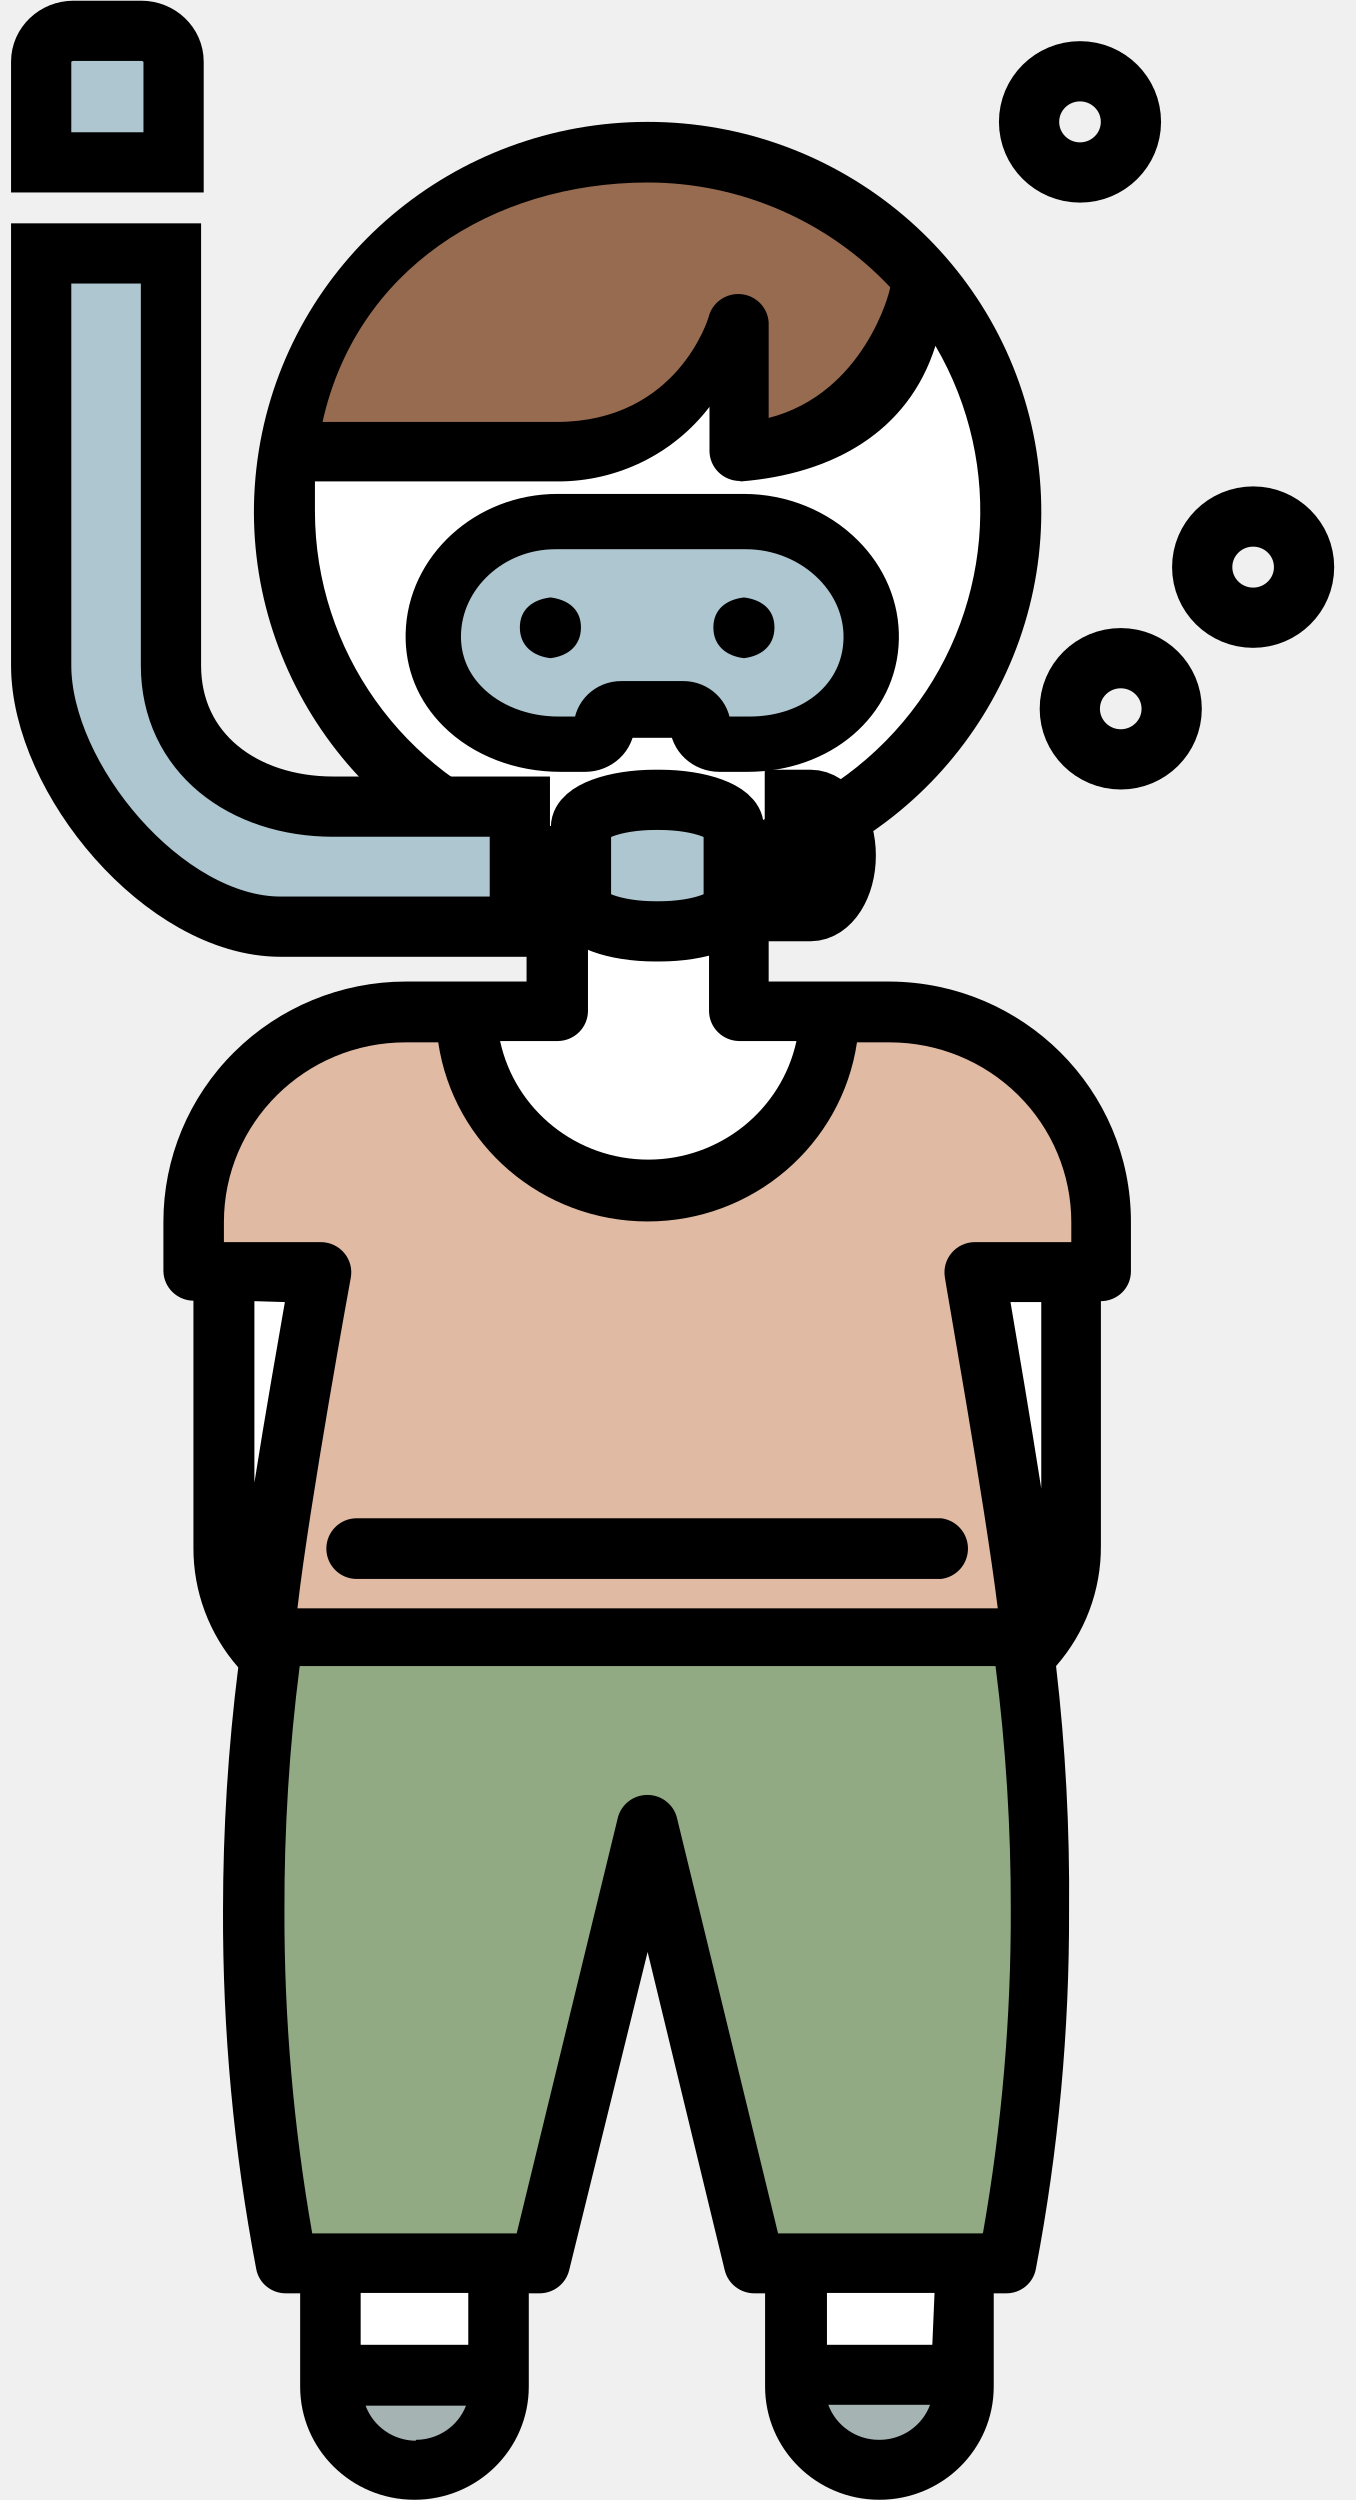
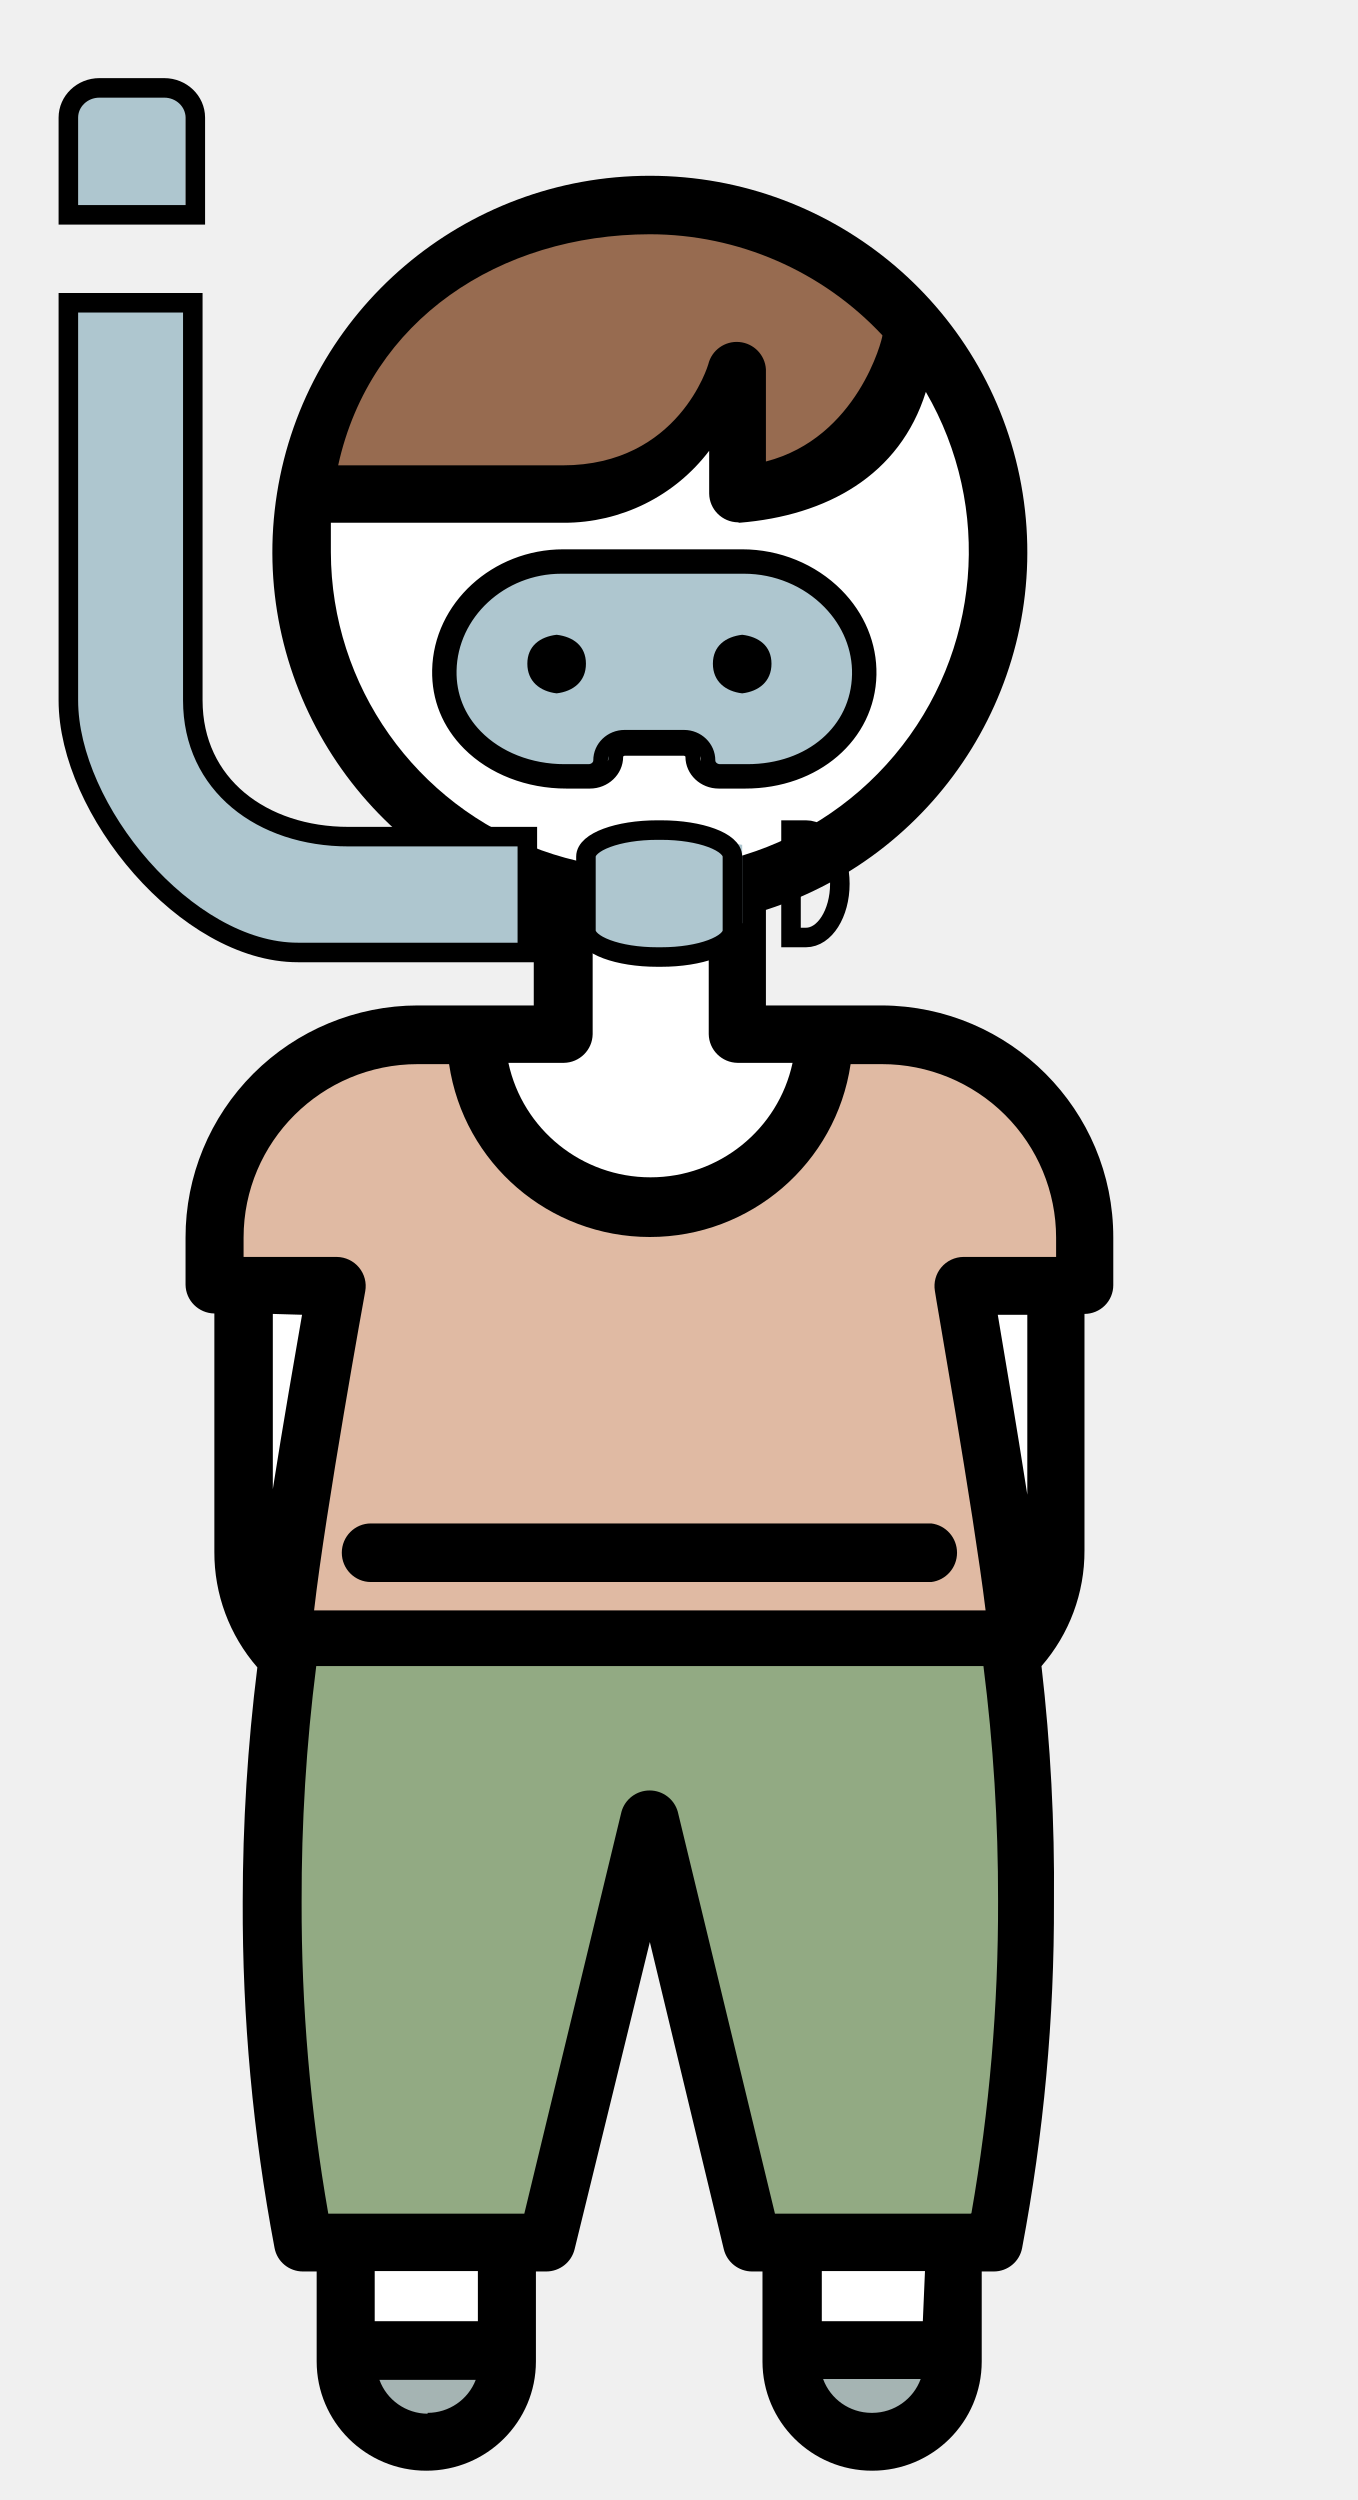
- <svg xmlns="http://www.w3.org/2000/svg" viewBox="0 0 45 83" version="1.1">
-   <g id="App" stroke="none" stroke-width="1" fill="none" fill-rule="evenodd">
-     <g id="Room-Rekruting-Copy" transform="translate(-293, -212)">
-       <g id="Icon/Avatar/Franco" transform="translate(292, 210)">
-         <g id="Franco" transform="translate(2.366906, 3.023438)">
-           <g id="Group" transform="translate(-0.000027, 0)">
-             <polygon id="Path-62" fill="#AEC6CF" points="2.367 0 1.099 0.425 0.676 1.395 0.676 4.363 4.058 4.367 4.058 0.425" />
-             <polygon id="Path-33" fill="#FFFFFF" points="6.273 41.473 6.707 51.242 9.468 41.473" />
-             <polygon id="Path-33" fill="#FFFFFF" transform="translate(32.55391, 46.35721) scale(-1, 1) translate(-32.55391, -46.35721) " points="30.957 41.473 31.39 51.242 34.151 41.473" />
-             <polygon id="Path-16" fill="#A5B4B3" points="9.806 78.273 10.839 80.646 13.276 80.646 14.63 78.273" />
-             <polygon id="Path-16" fill="#A5B4B3" points="25.36 78.273 26.393 80.646 28.83 80.646 30.184 78.273" />
-             <polygon id="Path-15" fill="#FFFFFF" points="10.144 74.242 10.144 77.437 14.968 77.437 14.968 74.242" />
-             <polygon id="Path-15" fill="#FFFFFF" points="25.698 74.242 25.698 77.437 30.522 77.437 30.522 74.242" />
-             <polygon id="Path-32" fill="#92AA83" points="7.585 53.349 7.158 64.408 8.076 74.098 16.331 74.098 20.119 60.412 24.131 74.098 31.945 74.098 33.434 63.708 32.689 53.349" />
-             <polygon id="Path-31" fill="#E0BAA3" points="14.106 32.61 9.468 32.858 5.637 36.708 5.293 40.984 9.089 40.984 7.856 48.972 7.585 53.349 32.689 53.349 30.981 41.179 35.043 40.984 34.793 37.174 32.689 34.348 29.793 32.61 26.137 32.61 25.076 35.776 22.95 38.229 19.295 38.474 15.481 36.708" />
-             <polygon id="Path-14" fill="#FFFFFF" points="8.453 14.395 8.663 18.827 10.866 23.776 17.088 27.077 17.088 32.359 14.294 32.359 15.418 36.216 19.295 38.474 23.037 37.71 26.115 35.069 26.325 32.359 23.512 32.359 23.512 27.46 27.864 25.027 31.816 20.003 32.305 15.09 31.081 9.843 29.808 8.398 27.864 12.032 23.512 14.395 23.512 9.634 21.073 12.915 17.088 14.673" />
-             <polygon id="Path-30" fill="#976B50" points="19.816 3.879 14.576 5.258 9.089 10.821 8.081 14.827 17.921 14.56 20.891 13.068 22.907 10.192 23.331 14.56 26.222 13.656 29.626 8.552 24.345 4.635" />
-             <path d="M29.878,51.398 L10.475,51.398 C9.919,51.398 9.468,50.947 9.468,50.391 C9.468,49.834 9.919,49.383 10.475,49.383 L29.878,49.383 C30.387,49.445 30.77,49.877 30.77,50.391 C30.77,50.904 30.387,51.336 29.878,51.398 L29.878,51.398 Z" id="Path" fill="#000000" fill-rule="nonzero" />
-             <path d="M24.153,31.564 L24.153,28.277 C30.273,26.318 34.045,20.241 33.044,13.949 C32.042,7.658 26.566,3.023 20.134,3.023 C13.701,3.023 8.225,7.658 7.224,13.949 C6.222,20.241 9.994,26.318 16.115,28.277 L16.115,31.564 L12.096,31.564 C9.96,31.567 7.913,32.411 6.406,33.909 C4.898,35.407 4.054,37.437 4.058,39.552 L4.058,41.173 C4.066,41.715 4.507,42.153 5.055,42.16 L5.055,50.355 C5.048,51.816 5.577,53.23 6.543,54.334 C6.207,57.009 6.038,59.701 6.037,62.396 C6.023,66.391 6.391,70.379 7.139,74.305 C7.225,74.775 7.639,75.116 8.121,75.115 L8.598,75.115 L8.598,78.21 C8.598,80.286 10.297,81.969 12.393,81.969 C14.49,81.969 16.189,80.286 16.189,78.21 L16.189,75.115 L16.546,75.115 C17.013,75.115 17.419,74.798 17.529,74.349 L20.134,63.782 L22.694,74.349 C22.804,74.798 23.21,75.115 23.676,75.115 L24.034,75.115 L24.034,78.21 C24.034,80.286 25.733,81.969 27.829,81.969 C29.926,81.969 31.625,80.286 31.625,78.21 L31.625,75.115 L32.042,75.115 C32.524,75.116 32.938,74.775 33.024,74.305 C33.772,70.379 34.14,66.391 34.126,62.396 C34.151,59.688 34.007,56.981 33.694,54.29 C34.661,53.186 35.19,51.772 35.183,50.311 L35.183,42.175 C35.447,42.175 35.701,42.071 35.888,41.886 C36.075,41.701 36.18,41.45 36.18,41.188 L36.18,39.552 C36.188,35.16 32.607,31.588 28.172,31.564 L24.153,31.564 Z M20.134,5.035 C23.189,5.038 26.106,6.298 28.187,8.513 C28.187,8.645 27.323,12.041 24.153,12.852 L24.153,9.683 C24.124,9.187 23.732,8.786 23.232,8.742 C22.733,8.698 22.275,9.023 22.158,9.506 C22.158,9.506 21.146,12.985 17.112,12.985 L9.342,12.985 C10.452,7.96 14.939,5.047 20.134,5.035 Z M9.089,15.299 C9.089,15.181 9.089,15.077 9.089,14.96 L17.157,14.96 C19.133,14.962 20.996,14.045 22.188,12.484 L22.188,13.957 C22.196,14.499 22.638,14.937 23.185,14.945 L23.232,14.96 C26.261,14.716 28.788,13.331 29.69,10.458 C32.017,14.435 31.585,19.428 28.608,22.954 C25.631,26.481 20.745,27.788 16.38,26.226 C12.015,24.664 9.101,20.566 9.089,15.97 L9.089,15.299 Z M16.963,33.539 L17.157,33.539 C17.704,33.531 18.146,33.093 18.154,32.551 L18.154,28.734 C19.484,28.959 20.843,28.959 22.173,28.734 L22.173,32.551 C22.181,33.093 22.623,33.531 23.17,33.539 L25.076,33.539 C24.578,35.835 22.528,37.476 20.156,37.476 C17.783,37.476 15.733,35.835 15.236,33.539 L16.963,33.539 Z M6.067,39.552 C6.067,36.255 8.766,33.583 12.096,33.583 L13.182,33.583 C13.688,36.998 16.647,39.529 20.134,39.529 C23.62,39.529 26.579,36.998 27.085,33.583 L28.172,33.583 C29.77,33.583 31.304,34.212 32.434,35.331 C33.565,36.45 34.2,37.969 34.2,39.552 L34.2,40.215 L30.985,40.215 C30.691,40.22 30.413,40.351 30.225,40.575 C30.036,40.798 29.955,41.092 30.002,41.379 C30.002,41.468 31.327,48.866 31.759,52.374 L8.508,52.374 C8.91,48.881 10.265,41.468 10.28,41.394 C10.332,41.104 10.253,40.806 10.064,40.579 C9.875,40.352 9.594,40.219 9.297,40.215 L6.067,40.215 L6.067,39.552 Z M32.176,42.205 L33.203,42.205 L33.203,48.395 C32.831,46.022 32.414,43.575 32.176,42.175 L32.176,42.205 Z M8.091,42.205 C7.853,43.575 7.437,45.933 7.079,48.203 L7.079,42.175 L8.091,42.205 Z M12.438,80.009 C11.691,80.004 11.026,79.539 10.771,78.844 L14.105,78.844 C13.84,79.528 13.177,79.979 12.438,79.979 L12.438,80.009 Z M14.18,76.825 L10.607,76.825 L10.607,75.101 L14.18,75.101 L14.18,76.825 Z M27.799,79.979 C27.053,79.974 26.388,79.51 26.132,78.815 L29.511,78.815 C29.256,79.51 28.591,79.974 27.844,79.979 L27.799,79.979 Z M29.586,76.825 L26.088,76.825 L26.088,75.101 L29.66,75.101 L29.586,76.825 Z M31.238,73.126 L24.465,73.126 L21.101,59.301 C20.979,58.868 20.58,58.568 20.126,58.568 C19.672,58.568 19.273,58.868 19.151,59.301 L15.787,73.126 L8.999,73.126 C8.377,69.588 8.068,66.002 8.076,62.411 C8.069,59.696 8.239,56.984 8.583,54.29 L31.685,54.29 C32.027,56.969 32.196,59.667 32.191,62.367 C32.201,65.968 31.892,69.563 31.268,73.111 L31.238,73.126 Z" id="Shape" fill="#000000" fill-rule="nonzero" />
-             <polygon id="Path-64" fill="#AEC6CF" points="20.029 16.125 15.753 16.461 13.187 18.566 13.187 21.899 16.608 23.852 18.148 23.516 19.18 22.722 21.449 22.722 23.279 23.852 26.286 23.012 27.727 20.445 26.7 17.748 23.851 16.125" />
-             <polygon id="Path-65" fill="#AEC6CF" points="2.71282599e-05 7.391 2.712826e-05 22.382 2.367 26.878 6.975 29.898 15.892 29.742 15.892 25.757 8.453 25.841 5.293 23.852 4.396 21.993 4.309 7.391" />
-             <path d="M17.242,23.852 L18.059,23.852 C18.553,23.852 18.956,23.473 18.956,23.007 C18.956,22.85 19.101,22.722 19.279,22.722 L21.296,22.722 C21.475,22.722 21.619,22.85 21.619,23.007 C21.619,23.473 22.022,23.852 22.517,23.852 L23.439,23.852 C25.841,23.852 27.684,22.275 27.726,20.184 C27.746,19.176 27.341,18.204 26.583,17.447 C25.743,16.607 24.558,16.125 23.333,16.125 L17.136,16.125 C14.816,16.125 12.893,17.877 12.85,20.032 C12.83,20.988 13.186,21.859 13.879,22.552 C14.705,23.378 15.931,23.852 17.242,23.852 Z M17.068,16.461 L23.399,16.461 C24.517,16.461 25.598,16.909 26.363,17.689 C27.042,18.382 27.406,19.267 27.388,20.182 C27.35,22.114 25.718,23.516 23.507,23.516 L22.565,23.516 C22.334,23.516 22.147,23.345 22.147,23.134 C22.147,22.695 21.775,22.338 21.318,22.338 L19.257,22.338 C18.8,22.338 18.429,22.695 18.429,23.134 C18.429,23.345 18.241,23.516 18.01,23.516 L17.177,23.516 C15.97,23.516 14.848,23.076 14.097,22.31 C13.485,21.687 13.171,20.903 13.188,20.043 C13.227,18.068 14.968,16.461 17.068,16.461 Z" id="Shape" stroke="#000000" stroke-width="1.5" fill-rule="nonzero" />
-             <polygon id="Path-66" fill="#AEC6CF" points="20.119 25.531 17.921 26.039 17.921 29.551 21.172 29.898 23.331 28.734 23.331 26.039" />
-             <g id="noun_snorkeling_1782167" transform="translate(0.000027, 0)" fill-rule="nonzero" stroke="#000000" stroke-width="2">
-               <path d="M26.712,27.379 C26.712,28.398 26.185,29.227 25.538,29.227 L25.022,29.227 L25.022,25.531 L25.538,25.531 C26.185,25.531 26.712,26.36 26.712,27.379 Z M17.921,26.443 C17.921,25.94 19.029,25.531 20.392,25.531 L20.522,25.531 C21.884,25.531 22.993,25.94 22.993,26.443 L22.993,28.986 C22.993,29.489 21.884,29.898 20.522,29.898 L20.392,29.898 C19.029,29.898 17.921,29.489 17.921,28.986 L17.921,26.443 Z M9.698,25.757 L15.892,25.757 L15.892,29.742 L7.946,29.742 C4.09,29.742 0,24.825 0,21.066 L0,7.391 L4.309,7.391 L4.309,21.066 C4.309,23.976 6.709,25.757 9.698,25.757 Z M0,1.023 C0,0.459 0.482,0 1.075,0 L3.321,0 C3.914,0 4.396,0.459 4.396,1.023 L4.396,4.367 L0,4.367 L0,1.023 Z" id="Shape" />
-             </g>
-             <path d="M17.921,19.808 C17.921,19.199 17.484,18.881 16.907,18.812 C16.329,18.881 15.892,19.199 15.892,19.808 C15.892,20.418 16.329,20.76 16.907,20.828 C17.484,20.76 17.921,20.418 17.921,19.808 Z" id="Path" fill="#000000" fill-rule="nonzero" />
-             <path d="M24.345,19.808 C24.345,19.199 23.909,18.881 23.331,18.812 C22.753,18.881 22.317,19.199 22.317,19.808 C22.317,20.418 22.753,20.76 23.331,20.828 C23.909,20.76 24.345,20.418 24.345,19.808 Z" id="Path" fill="#000000" fill-rule="nonzero" />
-             <ellipse id="Oval" stroke="#000000" stroke-width="2" cx="35.842" cy="22.508" rx="1.691" ry="1.68" />
-             <ellipse id="Oval-Copy" stroke="#000000" stroke-width="2" cx="40.237" cy="17.805" rx="1.691" ry="1.68" />
-             <ellipse id="Oval-Copy-2" stroke="#000000" stroke-width="2" cx="34.489" cy="3.023" rx="1.691" ry="1.68" />
-           </g>
-           <g id="Reto" transform="translate(4.057554, 3.023438)" />
-           <g id="noun_boy_1080129" transform="translate(4.057554, 3.023438)" />
+ <svg xmlns="http://www.w3.org/2000/svg" viewBox="0 0 139 256" version="1.1">
+   <g id="Icon/Avatar/Franco" stroke="none" stroke-width="1" fill="none" fill-rule="evenodd">
+     <g id="Franco" transform="translate(7, 9)">
+       <g id="Group" transform="translate(-0.00008, 0)">
+         <polygon id="Path-62" fill="#AEC6CF" points="6 0 1.5 1.264 8.02303858e-05 4.154 8.02303858e-05 12.987 12 13 12 1.264" />
+         <polygon id="Path-33" fill="#FFFFFF" points="18.553 123.453 19.835 152.534 28 123.453" />
+         <polygon id="Path-33" fill="#FFFFFF" transform="translate(96.27644, 137.9935) scale(-1, 1) translate(-96.27644, -137.9935) " points="91.553 123.453 92.835 152.534 101 123.453" />
+         <polygon id="Path-16" fill="#A5B4B3" points="29 233 32.057 240.062 39.262 240.062 43.267 233" />
+         <polygon id="Path-16" fill="#A5B4B3" points="75 233 78.057 240.062 85.262 240.062 89.267 233" />
+         <polygon id="Path-15" fill="#FFFFFF" points="30 221 30 230.511 44.267 230.511 44.267 221" />
+         <polygon id="Path-15" fill="#FFFFFF" points="76 221 76 230.511 90.267 230.511 90.267 221" />
+         <polygon id="Path-32" fill="#92AA83" points="22.433 158.807 21.169 191.727 23.886 220.571 48.299 220.571 59.5 179.83 71.366 220.571 94.476 220.571 98.878 189.642 96.677 158.807" />
+         <polygon id="Path-31" fill="#E0BAA3" points="41.717 97.07 28 97.81 16.671 109.27 15.655 122 26.88 122 23.233 145.776 22.433 158.807 96.677 158.807 91.624 122.578 103.639 122 102.899 110.656 96.677 102.246 88.112 97.07 77.299 97.07 74.159 106.497 67.872 113.798 57.064 114.528 45.784 109.27" />
+         <polygon id="Path-14" fill="#FFFFFF" points="25 42.849 25.621 56.044 32.137 70.776 50.537 80.602 50.537 96.324 42.273 96.324 45.598 107.805 57.064 114.528 68.132 112.253 77.234 104.392 77.855 96.324 69.537 96.324 69.537 81.74 82.406 74.5 94.094 59.544 95.542 44.918 91.922 29.299 88.155 25 82.406 35.815 69.537 42.849 69.537 28.679 62.322 38.445 50.537 43.679" />
+         <polygon id="Path-30" fill="#976B50" points="58.606 11.546 43.107 15.653 26.88 32.212 23.898 44.135 53 43.34 61.785 38.902 67.747 30.34 69 43.34 77.55 40.652 87.618 25.456 72 13.798" />
+         <path d="M88.362,153 L30.98,153 C29.334,153 28,151.657 28,150 C28,148.343 29.334,147 30.98,147 L88.362,147 C89.868,147.185 91,148.472 91,150 C91,151.528 89.868,152.815 88.362,153 L88.362,153 Z" id="Path" fill="#000000" fill-rule="nonzero" />
+         <path d="M71.43,93.957 L71.43,84.173 C89.532,78.343 100.686,60.252 97.724,41.524 C94.763,22.796 78.568,9 59.544,9 C40.52,9 24.325,22.796 21.364,41.524 C18.403,60.252 29.556,78.343 47.658,84.173 L47.658,93.957 L35.772,93.957 C29.456,93.968 23.403,96.48 18.945,100.94 C14.486,105.399 11.988,111.441 12,117.736 L12,122.561 C12.024,124.175 13.331,125.477 14.95,125.501 L14.95,149.894 C14.928,154.244 16.492,158.453 19.352,161.739 C18.358,169.7 17.858,177.715 17.855,185.738 C17.811,197.63 18.902,209.5 21.113,221.186 C21.368,222.585 22.592,223.601 24.018,223.599 L25.427,223.599 L25.427,232.813 C25.427,238.991 30.453,244 36.653,244 C42.852,244 47.878,238.991 47.878,232.813 L47.878,223.599 L48.935,223.599 C50.315,223.598 51.515,222.655 51.84,221.318 L59.544,189.862 L67.116,221.318 C67.441,222.655 68.641,223.598 70.021,223.599 L71.078,223.599 L71.078,232.813 C71.078,238.991 76.104,244 82.304,244 C88.503,244 93.529,238.991 93.529,232.813 L93.529,223.599 L94.762,223.599 C96.188,223.601 97.412,222.585 97.667,221.186 C99.878,209.5 100.969,197.63 100.925,185.738 C101.001,177.676 100.574,169.617 99.648,161.608 C102.508,158.322 104.072,154.112 104.051,149.762 L104.051,125.545 C104.833,125.545 105.583,125.235 106.136,124.684 C106.689,124.133 107,123.385 107,122.605 L107,117.736 C107.024,104.661 96.435,94.029 83.316,93.957 L71.43,93.957 Z M59.544,14.987 C68.58,14.997 77.206,18.747 83.36,25.34 C83.36,25.735 80.807,35.844 71.43,38.257 L71.43,28.823 C71.345,27.346 70.187,26.155 68.709,26.023 C67.23,25.891 65.878,26.859 65.531,28.297 C65.531,28.297 62.538,38.652 50.608,38.652 L27.628,38.652 C30.911,23.696 44.182,15.024 59.544,14.987 Z M26.88,45.54 C26.88,45.189 26.88,44.882 26.88,44.531 L50.74,44.531 C56.585,44.538 62.095,41.808 65.619,37.16 L65.619,41.547 C65.643,43.161 66.95,44.463 68.569,44.487 L68.709,44.531 C77.665,43.806 85.14,39.684 87.806,31.132 C94.689,42.969 93.411,57.832 84.607,68.329 C75.804,78.826 61.354,82.718 48.443,78.068 C35.532,73.419 26.916,61.221 26.88,47.54 L26.88,45.54 Z M50.167,99.836 L50.74,99.836 C52.359,99.812 53.666,98.51 53.689,96.896 L53.689,85.533 C57.623,86.204 61.642,86.204 65.575,85.533 L65.575,96.896 C65.599,98.51 66.906,99.812 68.525,99.836 L74.159,99.836 C72.69,106.673 66.627,111.558 59.61,111.558 C52.594,111.558 46.531,106.673 45.061,99.836 L50.167,99.836 Z M17.943,117.736 C17.943,107.922 25.925,99.967 35.772,99.967 L38.986,99.967 C40.483,110.134 49.234,117.669 59.544,117.669 C69.855,117.669 78.606,110.134 80.102,99.967 L83.316,99.967 C88.045,99.967 92.579,101.839 95.923,105.171 C99.267,108.504 101.145,113.023 101.145,117.736 L101.145,119.71 L91.636,119.71 C90.766,119.724 89.945,120.114 89.388,120.78 C88.83,121.445 88.59,122.32 88.731,123.176 C88.731,123.439 92.649,145.463 93.925,155.904 L25.163,155.904 C26.351,145.507 30.357,123.439 30.401,123.22 C30.557,122.357 30.324,121.47 29.764,120.794 C29.205,120.118 28.375,119.722 27.496,119.71 L17.943,119.71 L17.943,117.736 Z M95.158,125.633 L98.196,125.633 L98.196,144.059 C97.095,136.995 95.862,129.713 95.158,125.545 L95.158,125.633 Z M23.93,125.633 C23.226,129.713 21.993,136.732 20.937,143.489 L20.937,125.545 L23.93,125.633 Z M36.785,238.165 C34.576,238.151 32.609,236.768 31.854,234.699 L41.715,234.699 C40.932,236.734 38.971,238.077 36.785,238.077 L36.785,238.165 Z M41.935,228.689 L31.37,228.689 L31.37,223.556 L41.935,223.556 L41.935,228.689 Z M82.216,238.077 C80.007,238.063 78.04,236.68 77.285,234.611 L87.278,234.611 C86.523,236.68 84.557,238.063 82.348,238.077 L82.216,238.077 Z M87.498,228.689 L77.153,228.689 L77.153,223.556 L87.718,223.556 L87.498,228.689 Z M92.385,217.677 L72.355,217.677 L62.406,176.524 C62.045,175.235 60.866,174.343 59.522,174.343 C58.179,174.343 57,175.235 56.639,176.524 L46.69,217.677 L26.616,217.677 C24.774,207.145 23.861,196.472 23.886,185.781 C23.865,177.7 24.365,169.625 25.383,161.608 L93.705,161.608 C94.718,169.582 95.218,177.612 95.202,185.65 C95.232,196.37 94.319,207.072 92.473,217.633 L92.385,217.677 Z" id="Shape" fill="#000000" fill-rule="nonzero" />
+         <polygon id="Path-64" fill="#AEC6CF" points="59.235 48 46.588 49 39 55.267 39 65.188 49.118 71 53.671 70 56.723 67.636 63.433 67.636 68.847 71 77.739 68.502 82 60.86 78.965 52.832 70.537 48" />
+         <polygon id="Path-65" fill="#AEC6CF" points="8.02303858e-05 22 8.02303859e-05 66.625 7 80.008 20.63 89 47 88.533 47 76.672 25 76.921 15.655 71 13 65.466 12.743 22" />
+         <path d="M50.993,71 L53.407,71 C54.871,71 56.061,69.873 56.061,68.487 C56.061,68.018 56.49,67.636 57.017,67.636 L62.983,67.636 C63.51,67.636 63.938,68.018 63.938,68.487 C63.938,69.873 65.129,71 66.593,71 L69.32,71 C76.423,71 81.873,66.307 81.998,60.083 C82.058,57.083 80.858,54.189 78.619,51.936 C76.134,49.435 72.63,48 69.007,48 L50.68,48 C43.818,48 38.131,53.217 38.002,59.629 C37.945,62.475 38.998,65.069 41.047,67.131 C43.49,69.59 47.116,71 50.993,71 Z M50.479,49 L69.201,49 C72.509,49 75.704,50.333 77.968,52.657 C79.976,54.718 81.052,57.353 80.998,60.078 C80.885,65.827 76.058,70 69.522,70 L66.735,70 C66.053,70 65.498,69.491 65.498,68.865 C65.498,67.558 64.398,66.495 63.047,66.495 L56.953,66.495 C55.601,66.495 54.502,67.558 54.502,68.865 C54.502,69.491 53.947,70 53.265,70 L50.799,70 C47.231,70 43.912,68.693 41.69,66.413 C39.881,64.556 38.952,62.222 39.002,59.664 C39.118,53.784 44.266,49 50.479,49 Z" id="Shape" stroke="#000000" stroke-width="1.5" fill-rule="nonzero" />
+         <polygon id="Path-66" fill="#AEC6CF" points="59.5 76 53 77.51 53 87.966 62.615 89 69 85.533 69 77.51" />
+         <g id="noun_snorkeling_1782167" transform="translate(0.00008, 0)" fill-rule="nonzero" stroke="#000000" stroke-width="2">
+           <path d="M79,81.501 C79,84.532 77.442,87 75.527,87 L74,87 L74,76 L75.527,76 C77.442,76 79,78.468 79,81.501 Z M53,78.715 C53,77.218 56.279,76 60.309,76 L60.692,76 C64.721,76 68,77.218 68,78.715 L68,86.285 C68,87.782 64.721,89 60.692,89 L60.309,89 C56.279,89 53,87.782 53,86.285 L53,78.715 Z M28.682,76.672 L47,76.672 L47,88.533 L23.5,88.533 C12.096,88.533 0,73.897 0,62.707 L0,22 L12.743,22 L12.743,62.707 C12.743,71.371 19.842,76.672 28.682,76.672 Z M0,3.046 C0,1.366 1.426,0 3.178,0 L9.821,0 C11.574,0 13,1.366 13,3.046 L13,13 L0,13 L0,3.046 Z" id="Shape" />
        </g>
+         <path d="M53,58.965 C53,57.152 51.709,56.204 50,56 C48.291,56.204 47,57.152 47,58.965 C47,60.778 48.291,61.796 50,62 C51.709,61.796 53,60.778 53,58.965 Z" id="Path" fill="#000000" fill-rule="nonzero" />
+         <path d="M72,58.965 C72,57.152 70.709,56.204 69,56 C67.291,56.204 66,57.152 66,58.965 C66,60.778 67.291,61.796 69,62 C70.709,61.796 72,60.778 72,58.965 Z" id="Path" fill="#000000" fill-rule="nonzero" />
      </g>
+       <g id="Reto" transform="translate(12, 9)" />
+       <g id="noun_boy_1080129" transform="translate(12, 9)" />
    </g>
  </g>
</svg>
